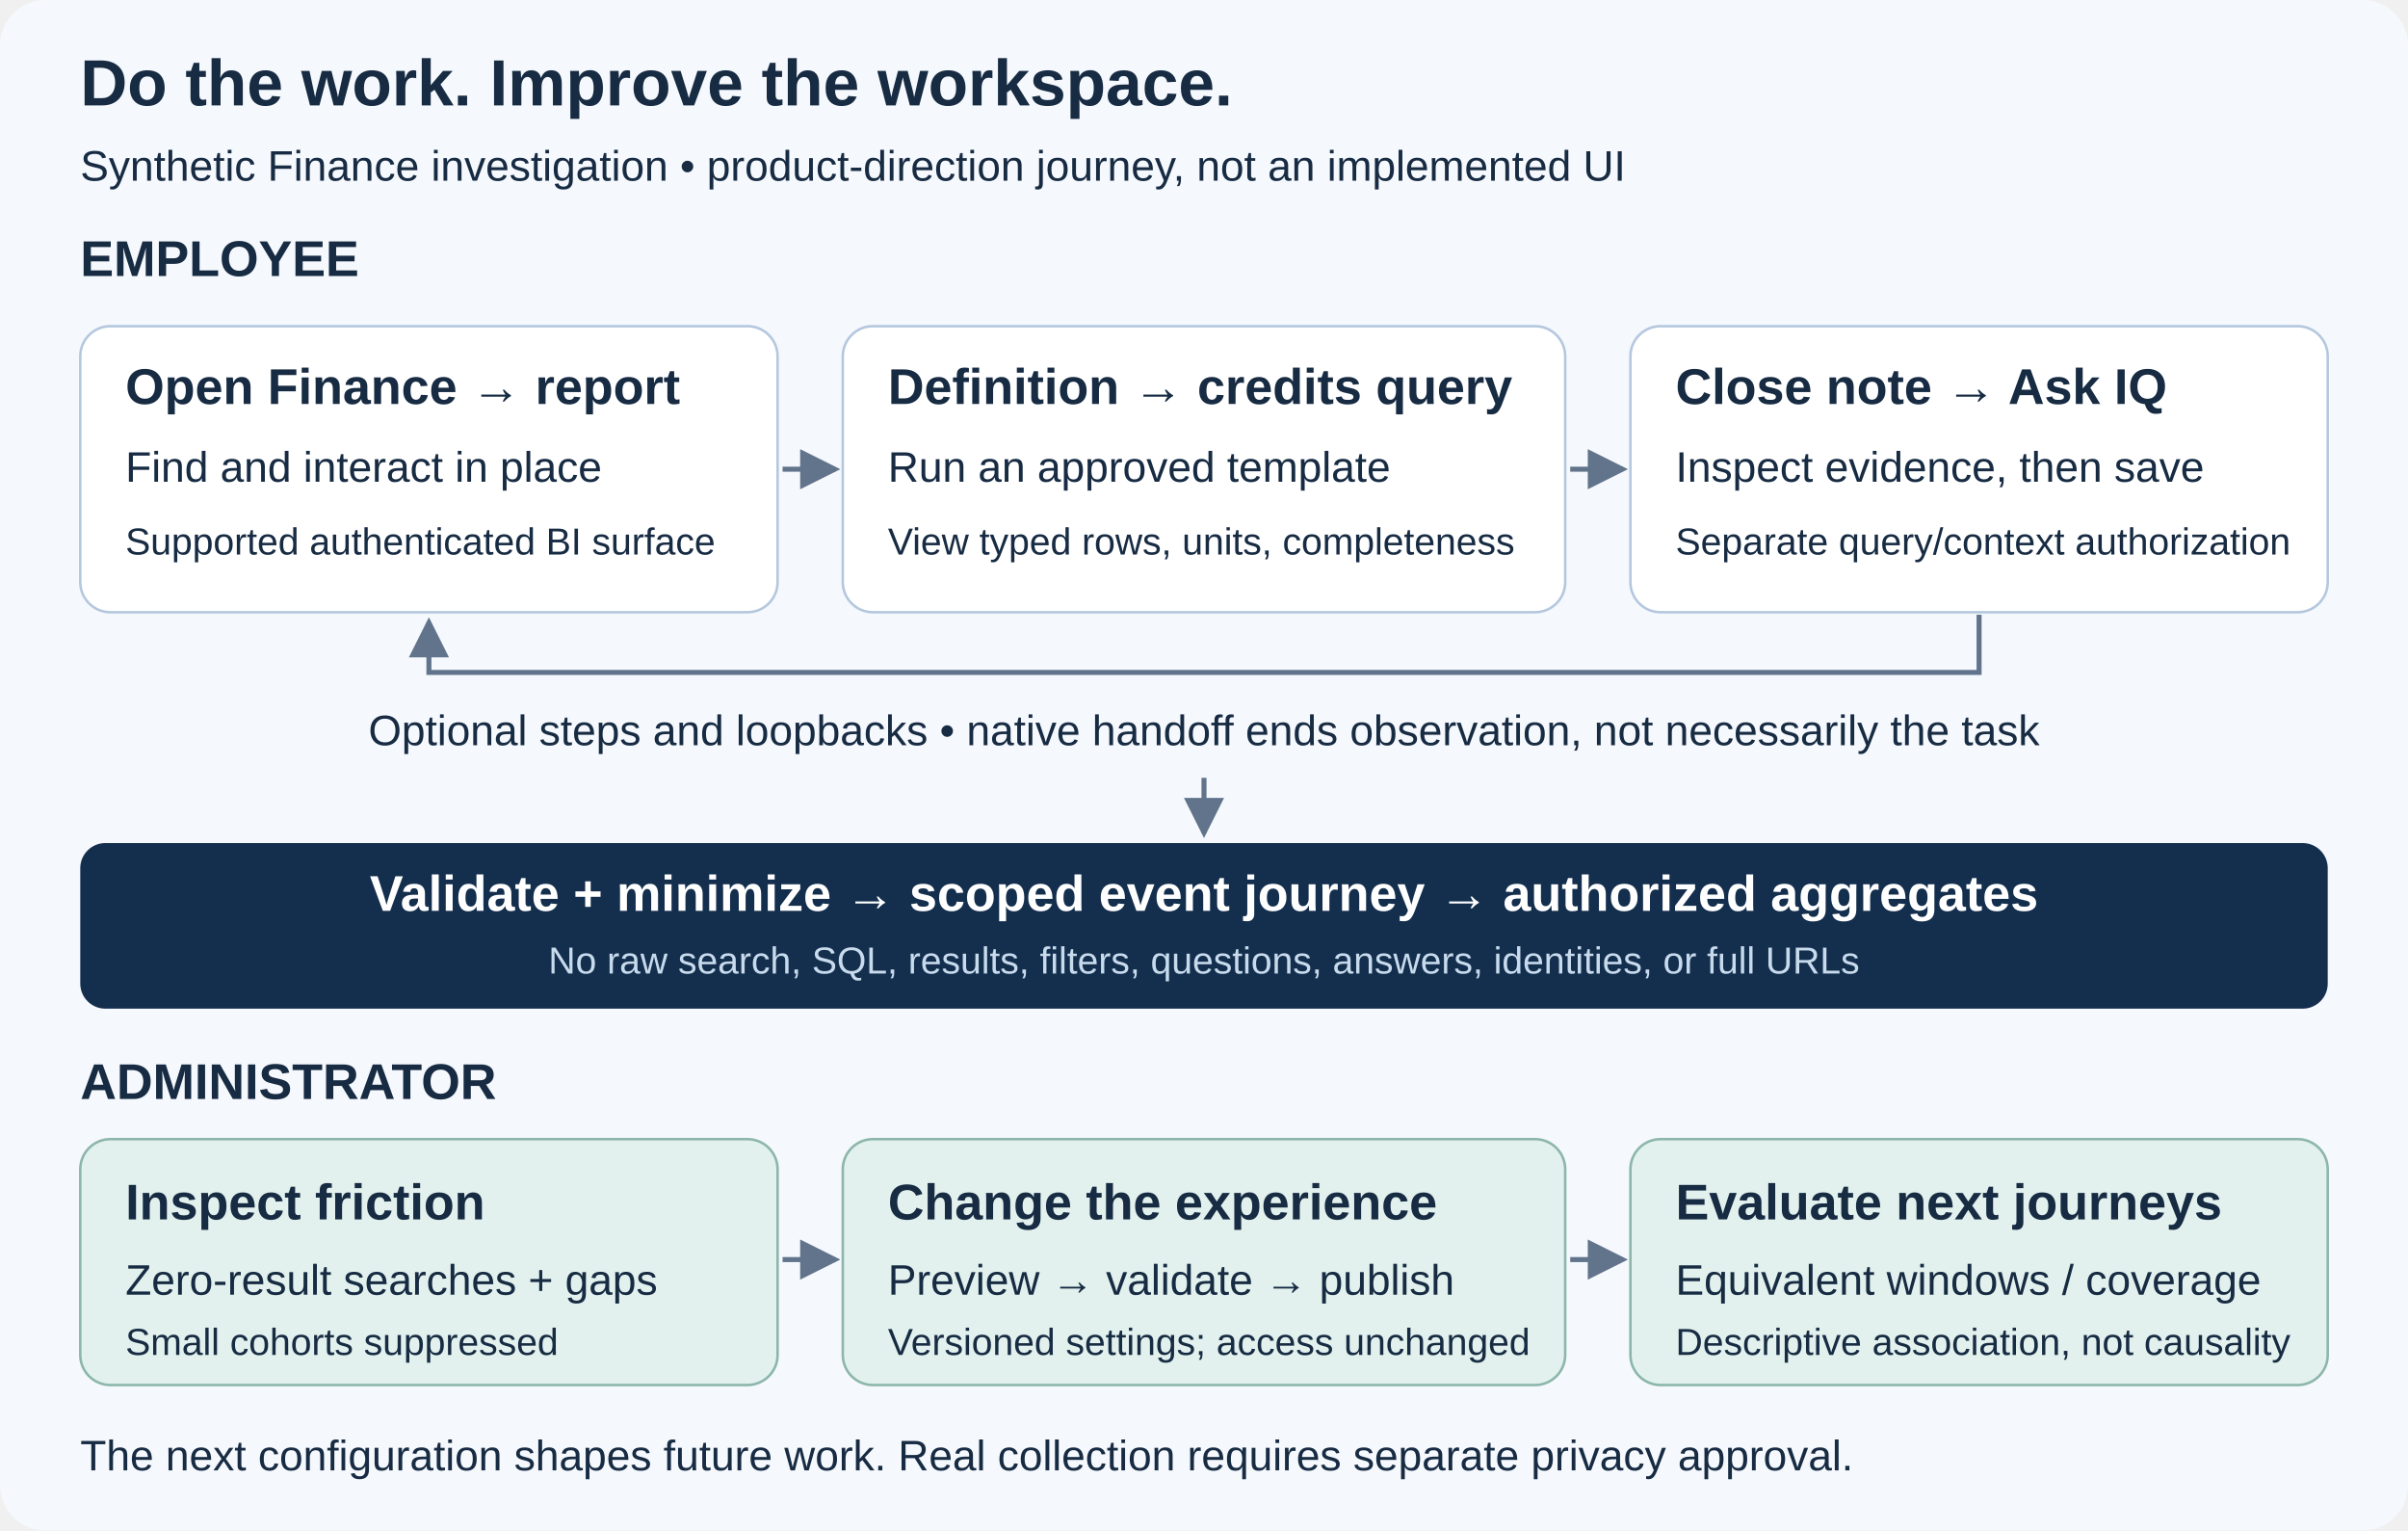
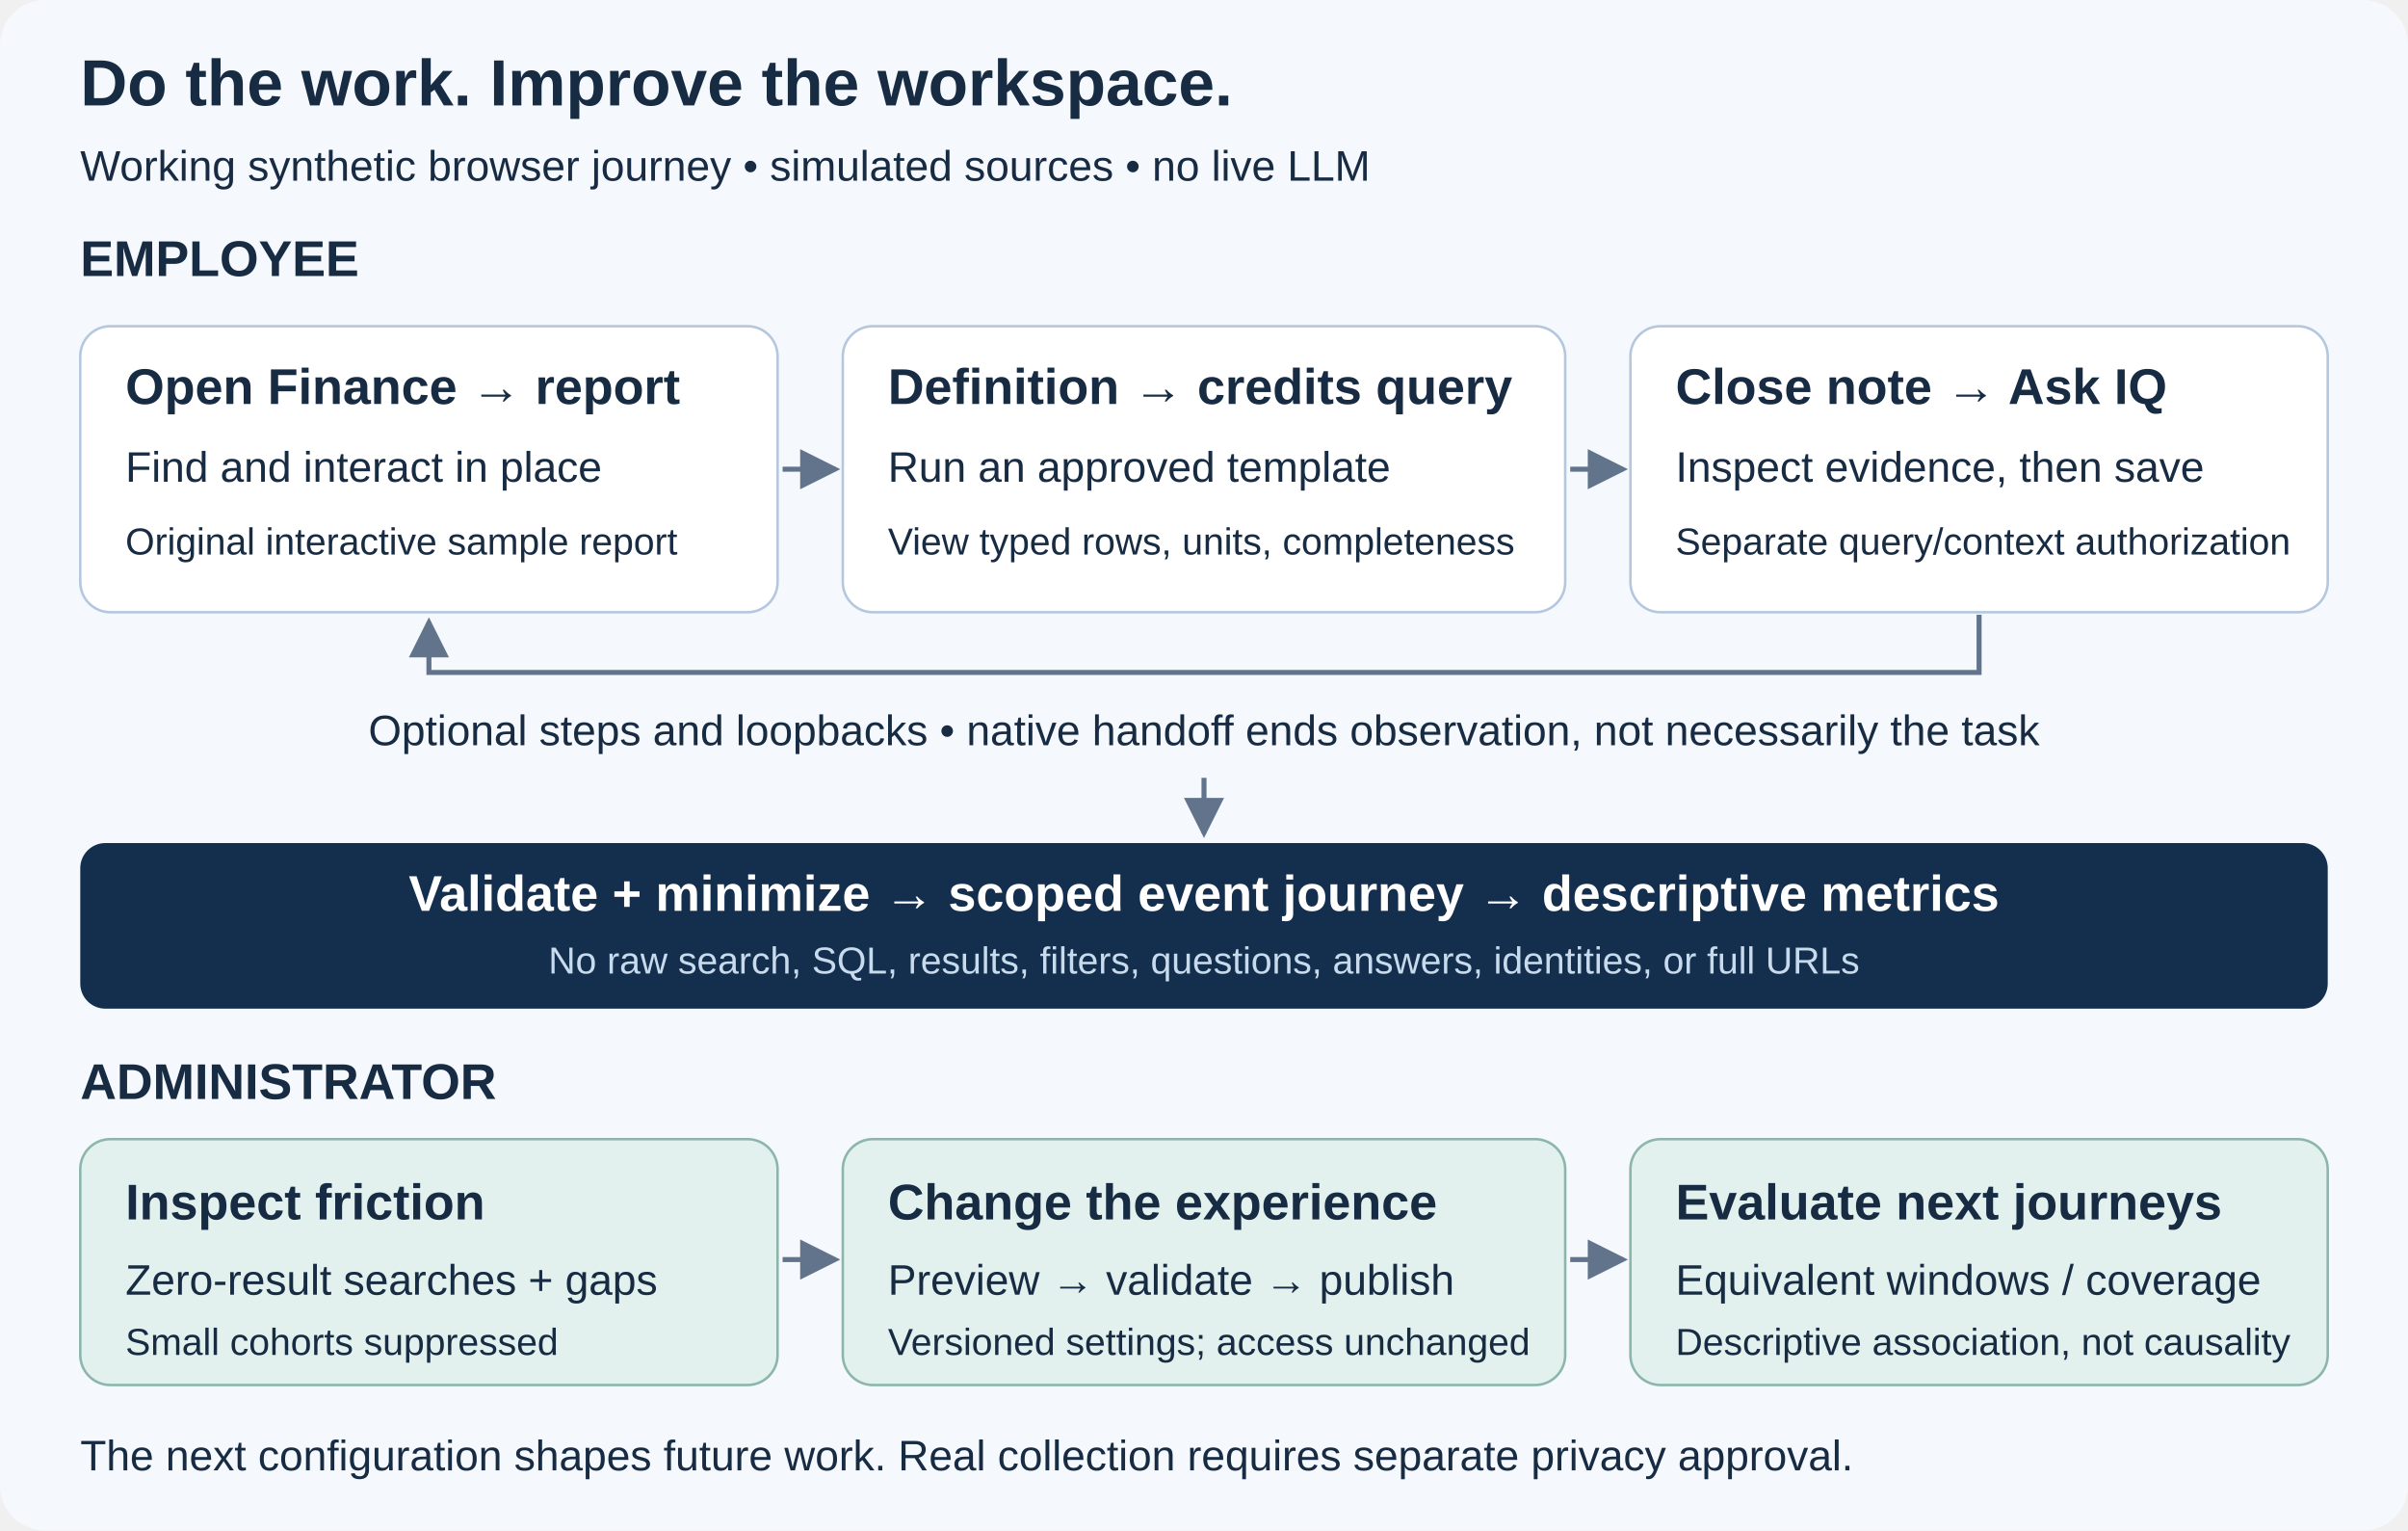
<svg xmlns="http://www.w3.org/2000/svg" viewBox="0 0 960 610" role="img" aria-labelledby="title desc">
  <defs>
    <marker id="a" markerWidth="8" markerHeight="8" refX="7" refY="4" orient="auto">
      <path d="M0 0L8 4L0 8Z" fill="#61748c" />
    </marker>
  </defs>
  <style>text{font-family:Arial,sans-serif;fill:#172b43}.title{font-size:26px;font-weight:700}.h{font-size:20px;font-weight:700}.b{font-size:17px}.s{font-size:15px}.line{fill:none;stroke:#61748c;stroke-width:2;marker-end:url(#a)}</style>
  <rect width="960" height="610" rx="18" fill="#f5f8fc" />
  <text x="32" y="42" class="title">Do the work. Improve the workspace.</text>
-   <text x="32" y="72" class="b">Synthetic Finance investigation • product-direction journey, not an implemented UI</text>
+   <text x="32" y="72" class="b">Working synthetic browser journey • simulated sources • no live LLM</text>
  <text x="32" y="110" class="h">EMPLOYEE</text>
  <rect x="32" y="130" width="278" height="114" rx="12" fill="#fff" stroke="#b4c7de" />
  <text x="50" y="161" class="h">Open Finance → report</text>
  <text x="50" y="192" class="b">Find and interact in place</text>
-   <text x="50" y="221" class="s">Supported authenticated BI surface</text>
+   <text x="50" y="221" class="s">Original interactive sample report</text>
  <path d="M312 187H333" class="line" />
  <rect x="336" y="130" width="288" height="114" rx="12" fill="#fff" stroke="#b4c7de" />
  <text x="354" y="161" class="h">Definition → credits query</text>
  <text x="354" y="192" class="b">Run an approved template</text>
  <text x="354" y="221" class="s">View typed rows, units, completeness</text>
  <path d="M626 187H647" class="line" />
  <rect x="650" y="130" width="278" height="114" rx="12" fill="#fff" stroke="#b4c7de" />
  <text x="668" y="161" class="h">Close note → Ask IQ</text>
  <text x="668" y="192" class="b">Inspect evidence, then save</text>
  <text x="668" y="221" class="s">Separate query/context authorization</text>
  <path d="M789 245V268H171V248" class="line" />
  <text x="480" y="297" class="b" text-anchor="middle">Optional steps and loopbacks • native handoff ends observation, not necessarily the task</text>
  <path d="M480 310V332" class="line" />
  <rect x="32" y="336" width="896" height="66" rx="10" fill="#142f4e" />
-   <text x="480" y="363" class="h" text-anchor="middle" style="fill:#fff">Validate + minimize → scoped event journey → authorized aggregates</text>
+   <text x="480" y="363" class="h" text-anchor="middle" style="fill:#fff">Validate + minimize → scoped event journey → descriptive metrics</text>
  <text x="480" y="388" class="s" text-anchor="middle" style="fill:#c8dbed">No raw search, SQL, results, filters, questions, answers, identities, or full URLs</text>
  <text x="32" y="438" class="h">ADMINISTRATOR</text>
  <rect x="32" y="454" width="278" height="98" rx="12" fill="#e2f1ed" stroke="#8cb6aa" />
  <text x="50" y="486" class="h">Inspect friction</text>
  <text x="50" y="516" class="b">Zero-result searches + gaps</text>
  <text x="50" y="540" class="s">Small cohorts suppressed</text>
  <path d="M312 502H333" class="line" />
  <rect x="336" y="454" width="288" height="98" rx="12" fill="#e2f1ed" stroke="#8cb6aa" />
  <text x="354" y="486" class="h">Change the experience</text>
  <text x="354" y="516" class="b">Preview → validate → publish</text>
  <text x="354" y="540" class="s">Versioned settings; access unchanged</text>
  <path d="M626 502H647" class="line" />
  <rect x="650" y="454" width="278" height="98" rx="12" fill="#e2f1ed" stroke="#8cb6aa" />
  <text x="668" y="486" class="h">Evaluate next journeys</text>
  <text x="668" y="516" class="b">Equivalent windows / coverage</text>
  <text x="668" y="540" class="s">Descriptive association, not causality</text>
  <text x="32" y="586" class="b">The next configuration shapes future work. Real collection requires separate privacy approval.</text>
</svg>
